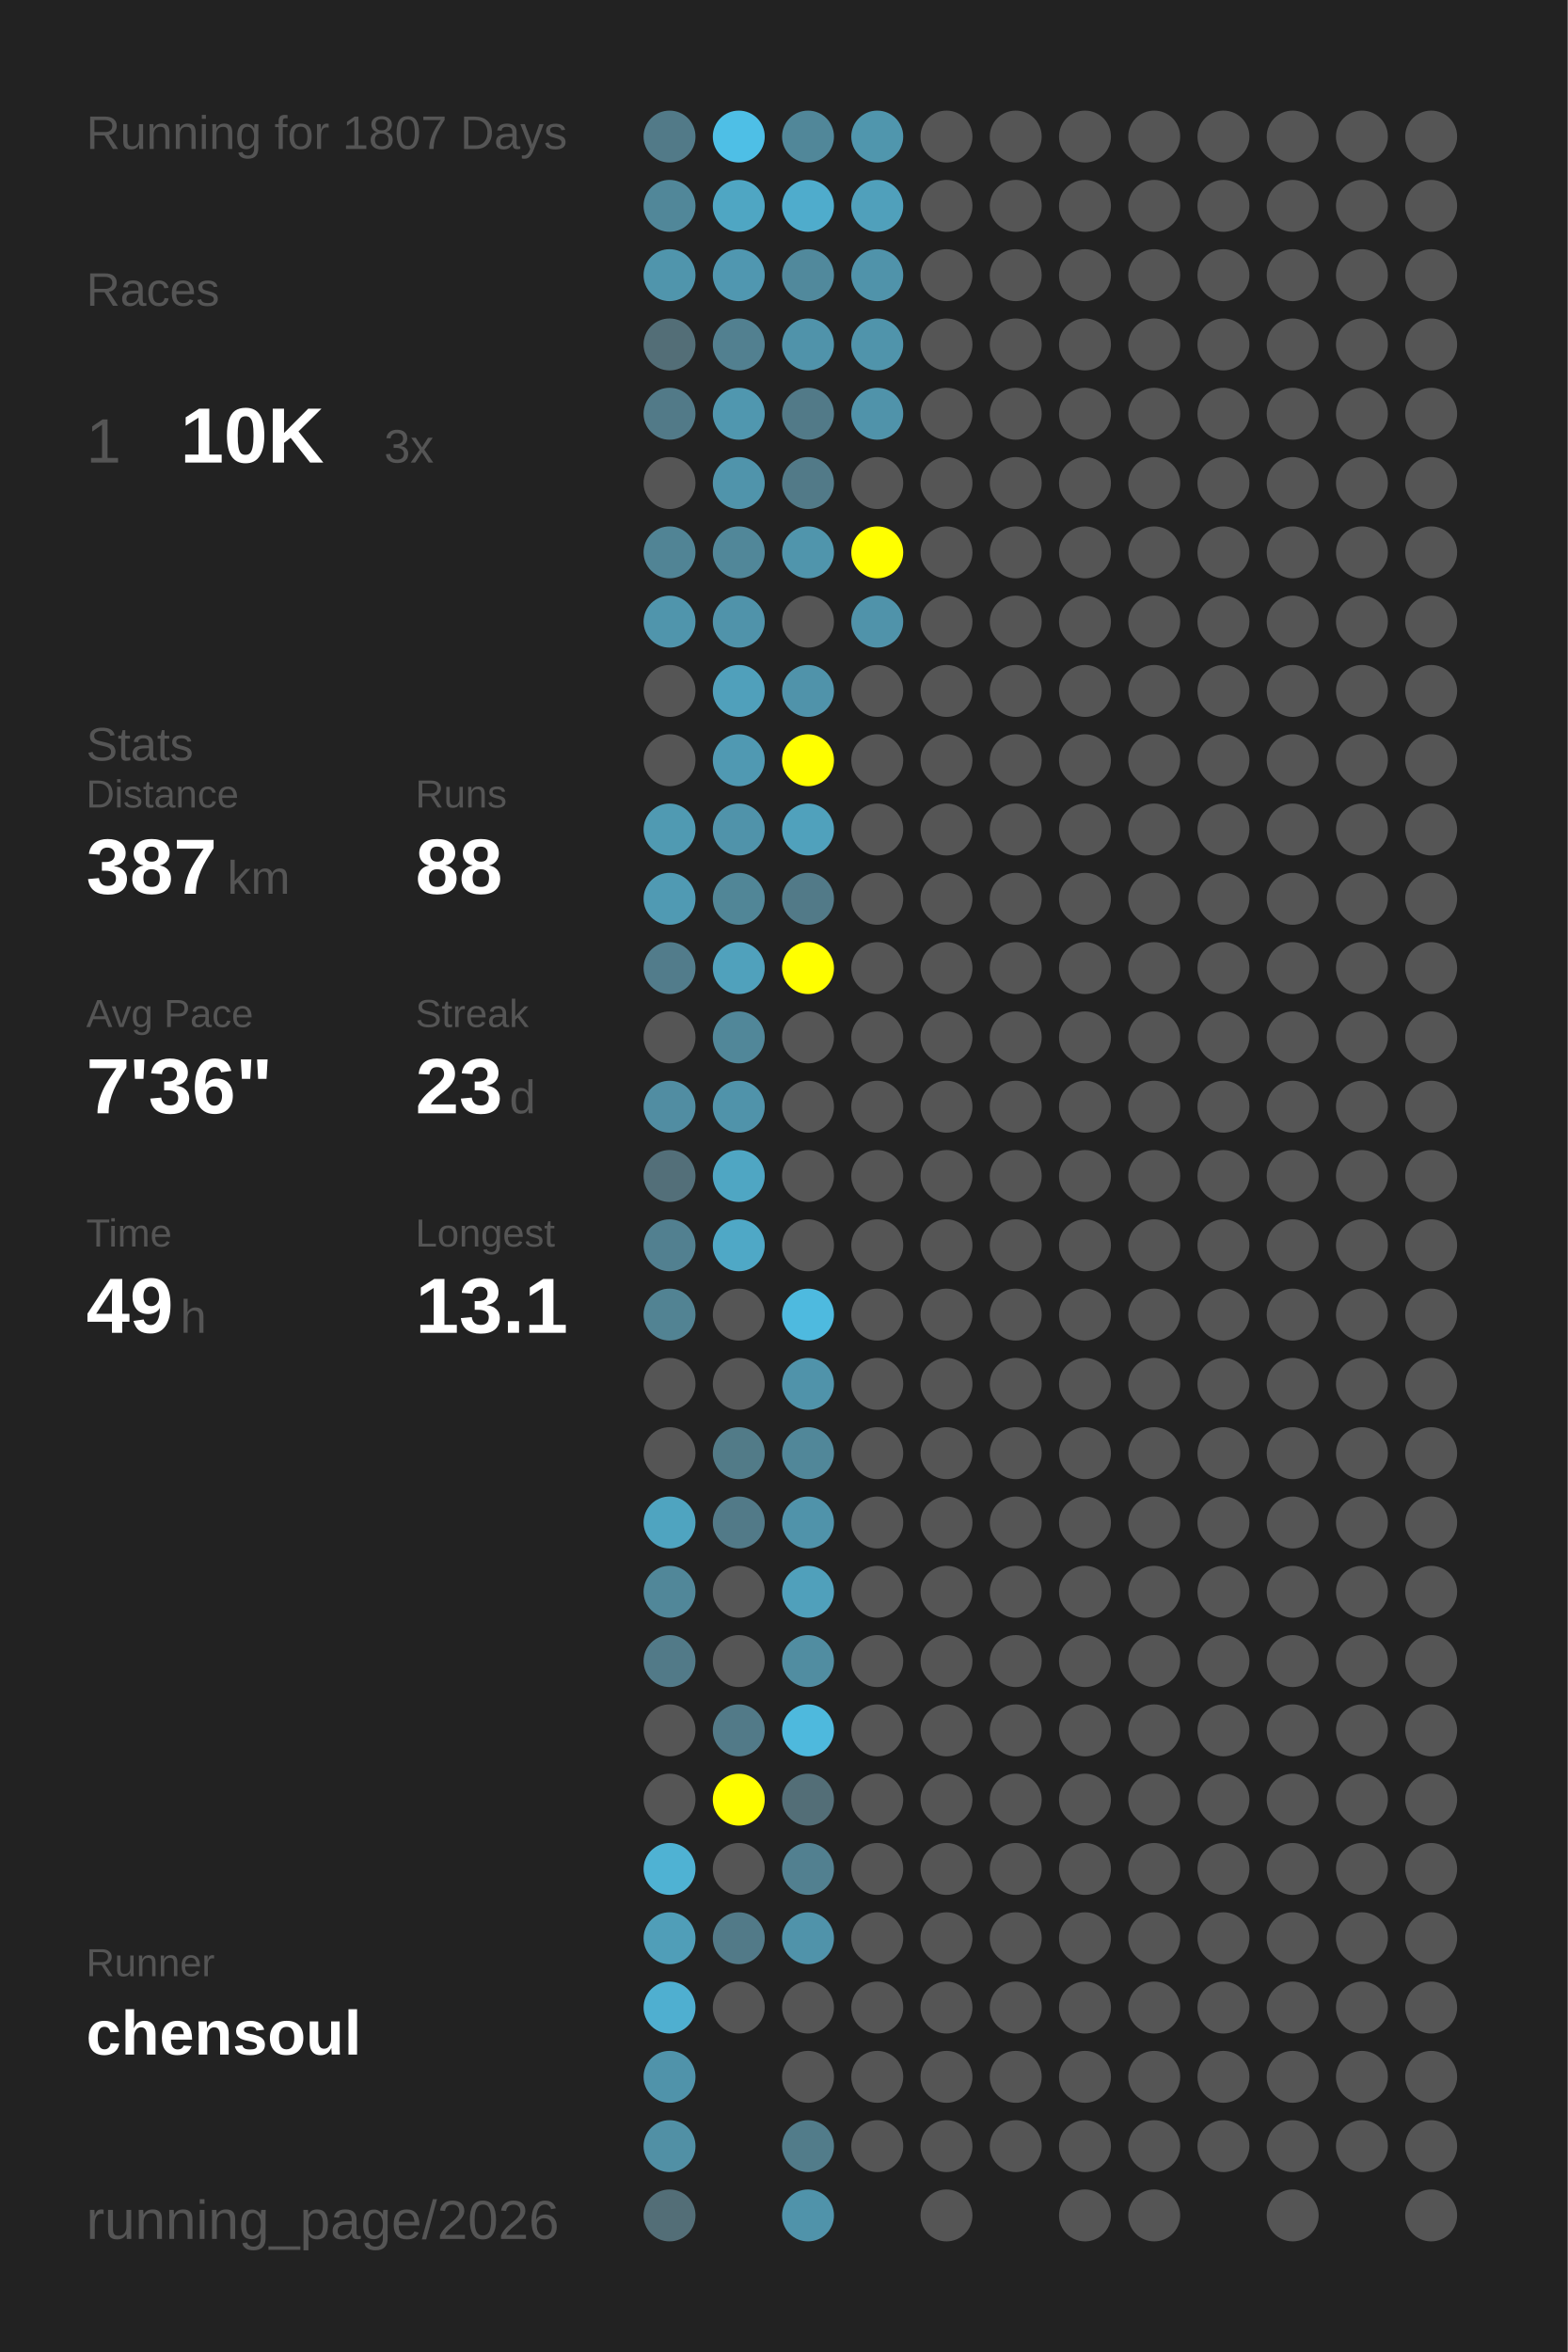
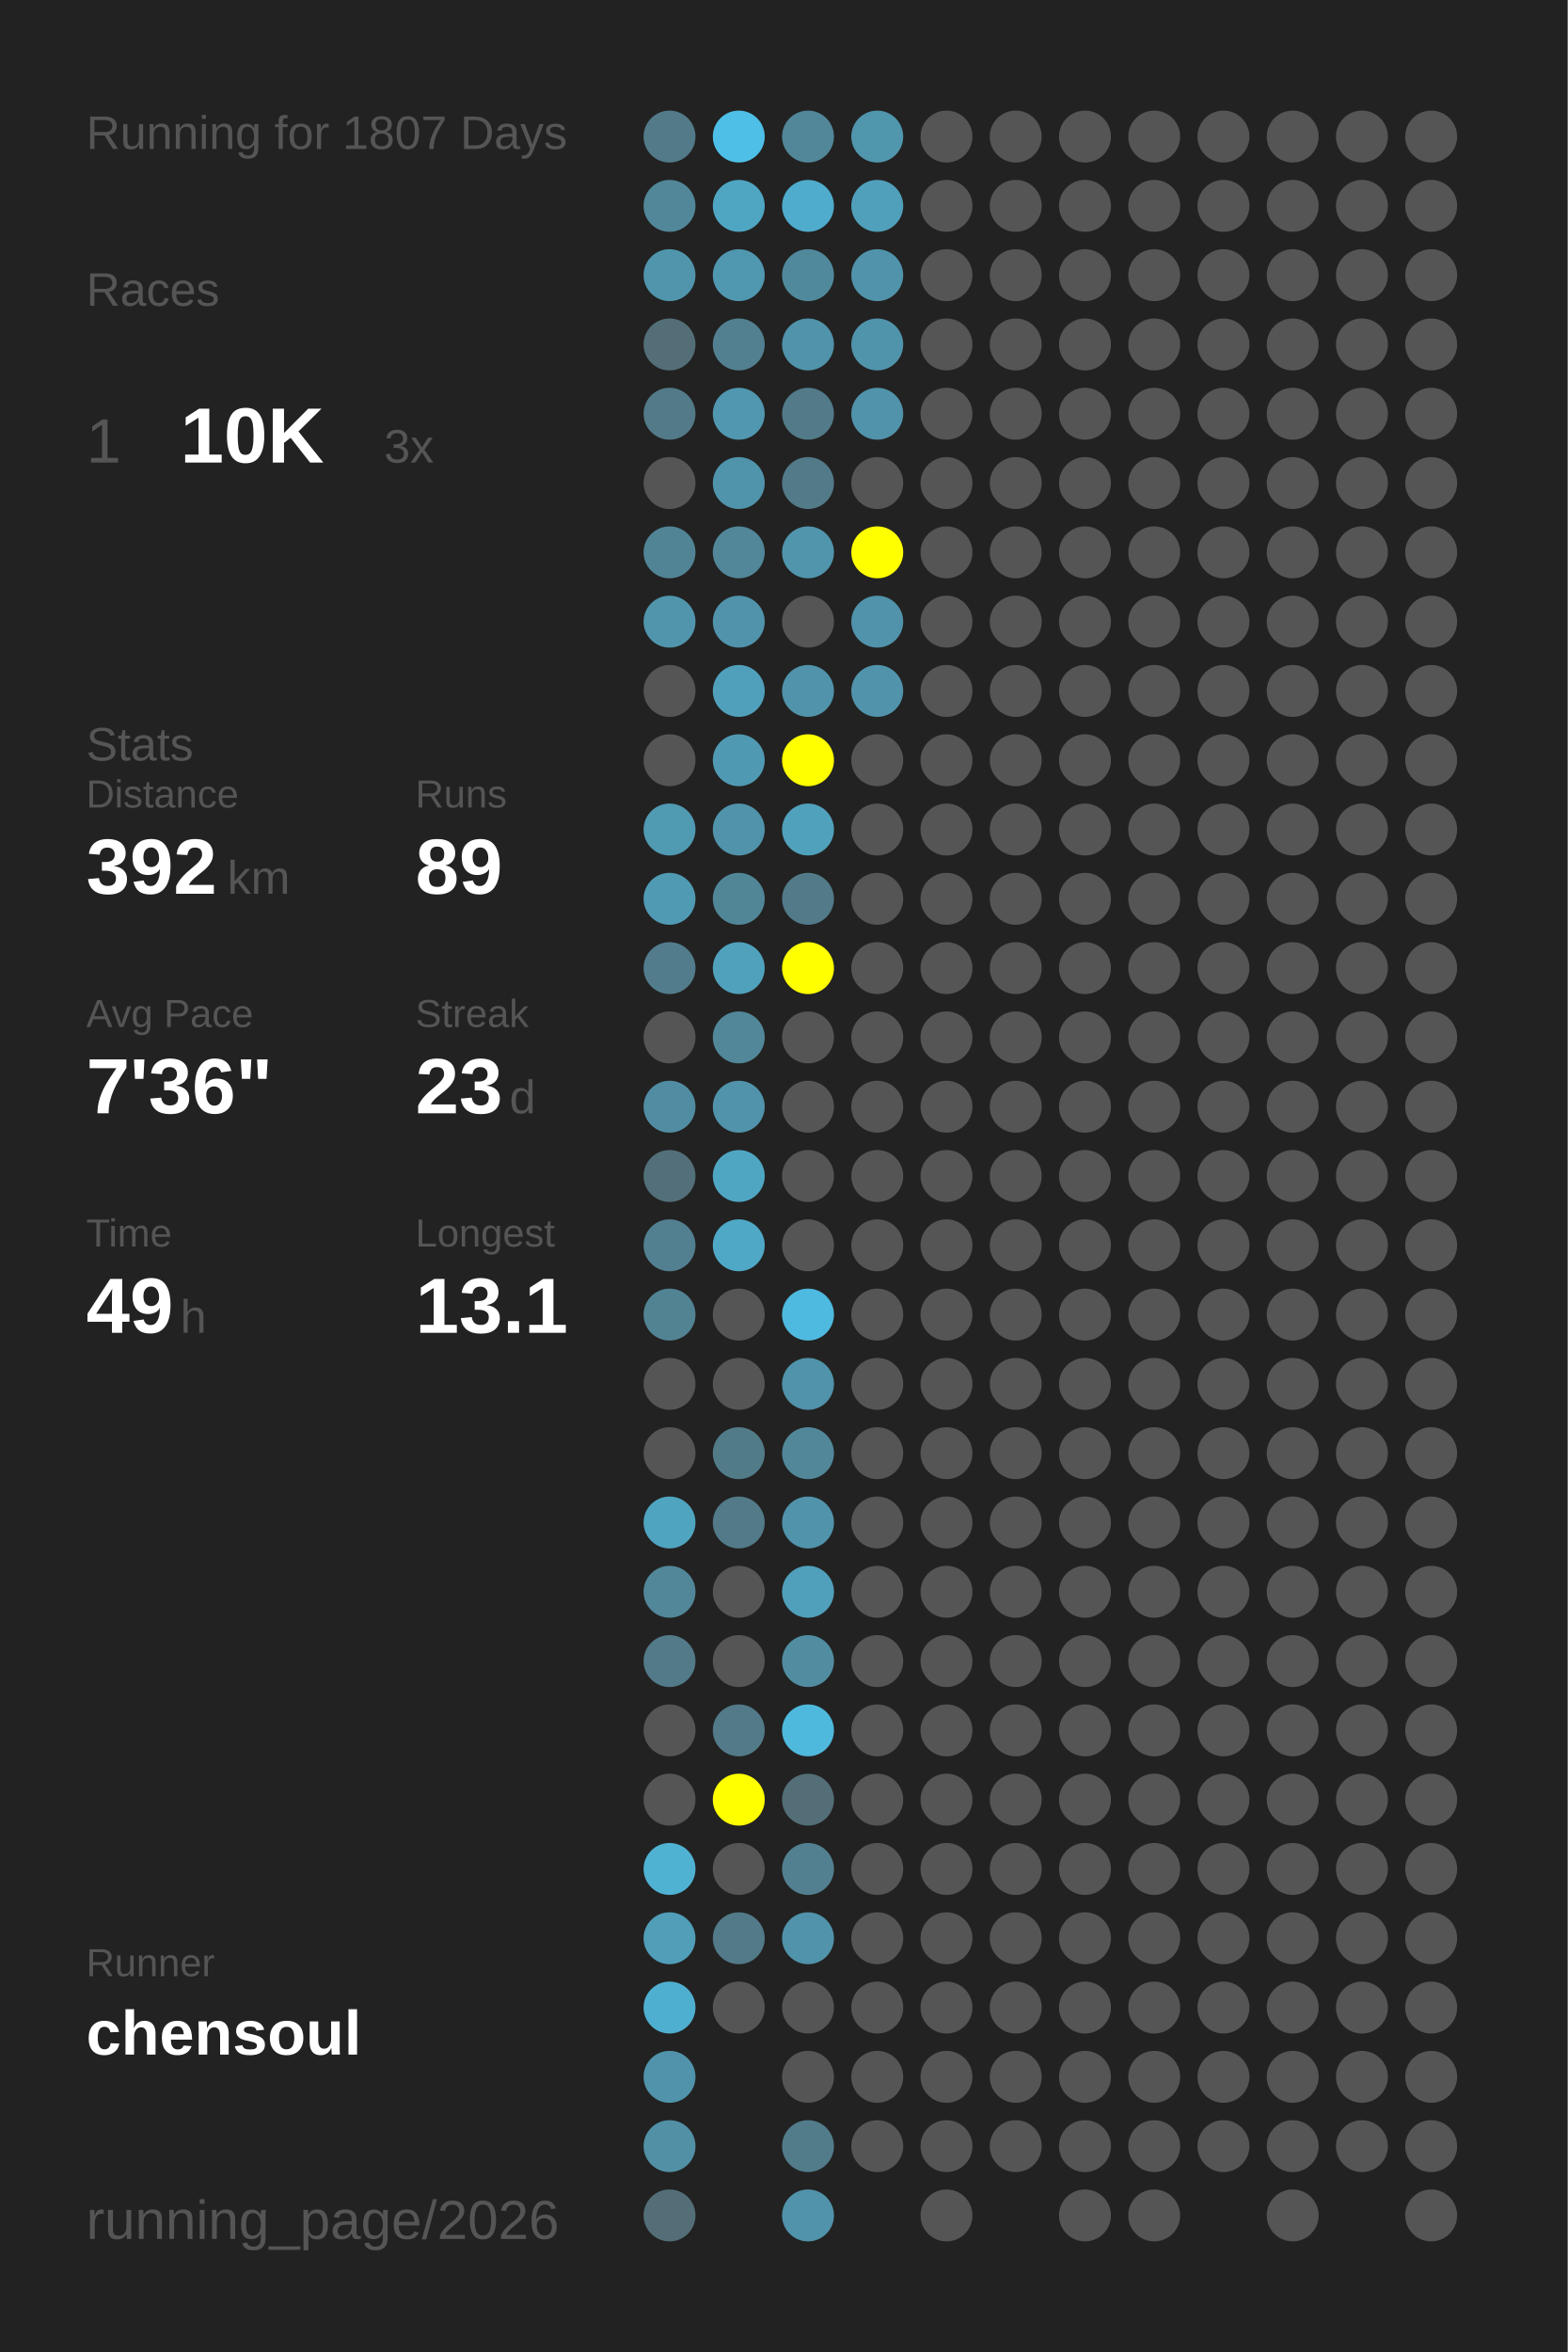
<svg xmlns="http://www.w3.org/2000/svg" baseProfile="full" height="300mm" version="1.1" viewBox="0,0,200,300" width="200mm">
  <defs />
  <rect fill="#222222" height="300" width="200" x="0" y="0" />
  <text fill="#555555" style="font-size:6px; font-family:Arial;" x="11" y="19">Running for 1807 Days</text>
  <text fill="#555555" style="font-size:6px; font-family:Arial;" x="11" y="39">Races</text>
  <text fill="#555555" style="font-size:8px; font-family:Arial;" x="11" y="59">1</text>
  <text fill="#FFFFFF" style="font-size:10px; font-family:Arial; font-weight:bold;" x="23" y="59">10K</text>
  <text fill="#555555" style="font-size:6px; font-family:Arial;" x="49" y="59">3x</text>
  <text fill="#555555" style="font-size:6px; font-family:Arial;" x="11" y="97">Stats</text>
  <text fill="#555555" style="font-size:5px; font-family:Arial;" x="11" y="103">Distance</text>
-   <text fill="#FFFFFF" style="font-size:10px; font-family:Arial; font-weight:bold;" x="11" y="114">387</text>
+   <text fill="#FFFFFF" style="font-size:10px; font-family:Arial; font-weight:bold;" x="11" y="114">392</text>
  <text fill="#555555" style="font-size:6px; font-family:Arial;" x="29" y="114">km</text>
  <text fill="#555555" style="font-size:5px; font-family:Arial;" x="53" y="103">Runs</text>
-   <text fill="#FFFFFF" style="font-size:10px; font-family:Arial; font-weight:bold;" x="53" y="114">88</text>
+   <text fill="#FFFFFF" style="font-size:10px; font-family:Arial; font-weight:bold;" x="53" y="114">89</text>
  <text fill="#555555" style="font-size:5px; font-family:Arial;" x="11" y="131">Avg Pace</text>
  <text fill="#FFFFFF" style="font-size:10px; font-family:Arial; font-weight:bold;" x="11" y="142">7'36"</text>
  <text fill="#555555" style="font-size:5px; font-family:Arial;" x="53" y="131">Streak</text>
  <text fill="#FFFFFF" style="font-size:10px; font-family:Arial; font-weight:bold;" x="53" y="142">23</text>
  <text fill="#555555" style="font-size:6px; font-family:Arial;" x="65" y="142">d</text>
  <text fill="#555555" style="font-size:5px; font-family:Arial;" x="11" y="159">Time</text>
  <text fill="#FFFFFF" style="font-size:10px; font-family:Arial; font-weight:bold;" x="11" y="170">49</text>
  <text fill="#555555" style="font-size:6px; font-family:Arial;" x="23" y="170">h</text>
  <text fill="#555555" style="font-size:5px; font-family:Arial;" x="53" y="159">Longest</text>
  <text fill="#FFFFFF" style="font-size:10px; font-family:Arial; font-weight:bold;" x="53" y="170">13.1</text>
  <text fill="#555555" style="font-size:5px; font-family:Arial;" x="11" y="252.065">Runner</text>
  <text fill="#FFFFFF" style="font-size:8px; font-family:Arial; font-weight:bold;" x="11" y="262.065">chensoul</text>
  <text fill="#555555" style="font-size:7px; font-family:Arial;" x="11" y="285.581">running_page/2026</text>
  <circle cx="85.417" cy="17.419" fill="#527a88" r="3.312" />
  <circle cx="85.417" cy="26.258" fill="#518799" r="3.312" />
  <circle cx="85.417" cy="35.097" fill="#5095ac" r="3.312" />
  <circle cx="85.417" cy="43.935" fill="#536e77" r="3.312" />
  <circle cx="85.417" cy="52.774" fill="#527a88" r="3.312" />
  <circle cx="85.417" cy="61.613" fill="#555555" r="3.312" />
  <circle cx="85.417" cy="70.452" fill="#518495" r="3.312" />
  <circle cx="85.417" cy="79.29" fill="#5095ac" r="3.312" />
  <circle cx="85.417" cy="88.129" fill="#555555" r="3.312" />
  <circle cx="85.417" cy="96.968" fill="#555555" r="3.312" />
  <circle cx="85.417" cy="105.806" fill="#509ab2" r="3.312" />
  <circle cx="85.417" cy="114.645" fill="#509ab3" r="3.312" />
  <circle cx="85.417" cy="123.484" fill="#527c8b" r="3.312" />
  <circle cx="85.417" cy="132.323" fill="#555555" r="3.312" />
  <circle cx="85.417" cy="141.161" fill="#518da2" r="3.312" />
  <circle cx="85.417" cy="150" fill="#536f79" r="3.312" />
  <circle cx="85.417" cy="158.839" fill="#528090" r="3.312" />
  <circle cx="85.417" cy="167.677" fill="#528393" r="3.312" />
  <circle cx="85.417" cy="176.516" fill="#555555" r="3.312" />
  <circle cx="85.417" cy="185.355" fill="#555555" r="3.312" />
  <circle cx="85.417" cy="194.194" fill="#4fa4c0" r="3.312" />
  <circle cx="85.417" cy="203.032" fill="#518799" r="3.312" />
  <circle cx="85.417" cy="211.871" fill="#527a88" r="3.312" />
  <circle cx="85.417" cy="220.71" fill="#555555" r="3.312" />
  <circle cx="85.417" cy="229.548" fill="#555555" r="3.312" />
  <circle cx="85.417" cy="238.387" fill="#4fb2d3" r="3.312" />
  <circle cx="85.417" cy="247.226" fill="#509eb8" r="3.312" />
  <circle cx="85.417" cy="256.065" fill="#4fafd0" r="3.312" />
  <circle cx="85.417" cy="264.903" fill="#5093aa" r="3.312" />
  <circle cx="85.417" cy="273.742" fill="#5190a5" r="3.312" />
  <circle cx="85.417" cy="282.581" fill="#536e77" r="3.312" />
  <circle cx="94.25" cy="17.419" fill="#4ebfe6" r="3.312" />
  <circle cx="94.25" cy="26.258" fill="#4fa6c3" r="3.312" />
  <circle cx="94.25" cy="35.097" fill="#5097b0" r="3.312" />
  <circle cx="94.25" cy="43.935" fill="#528090" r="3.312" />
  <circle cx="94.25" cy="52.774" fill="#5097af" r="3.312" />
  <circle cx="94.25" cy="61.613" fill="#5094ab" r="3.312" />
  <circle cx="94.25" cy="70.452" fill="#518799" r="3.312" />
  <circle cx="94.25" cy="79.29" fill="#5093aa" r="3.312" />
  <circle cx="94.25" cy="88.129" fill="#50a0bb" r="3.312" />
  <circle cx="94.25" cy="96.968" fill="#5099b2" r="3.312" />
  <circle cx="94.25" cy="105.806" fill="#5093aa" r="3.312" />
  <circle cx="94.25" cy="114.645" fill="#518697" r="3.312" />
  <circle cx="94.25" cy="123.484" fill="#50a1bc" r="3.312" />
  <circle cx="94.25" cy="132.323" fill="#518799" r="3.312" />
  <circle cx="94.25" cy="141.161" fill="#5093aa" r="3.312" />
  <circle cx="94.25" cy="150" fill="#4fa6c3" r="3.312" />
  <circle cx="94.25" cy="158.839" fill="#4fa8c6" r="3.312" />
  <circle cx="94.25" cy="167.677" fill="#555555" r="3.312" />
  <circle cx="94.25" cy="176.516" fill="#555555" r="3.312" />
  <circle cx="94.25" cy="185.355" fill="#527b88" r="3.312" />
  <circle cx="94.25" cy="194.194" fill="#527a88" r="3.312" />
  <circle cx="94.25" cy="203.032" fill="#555555" r="3.312" />
  <circle cx="94.25" cy="211.871" fill="#555555" r="3.312" />
  <circle cx="94.25" cy="220.71" fill="#527a88" r="3.312" />
  <circle cx="94.25" cy="229.548" fill="#FFFF00" r="3.312" />
  <circle cx="94.25" cy="238.387" fill="#555555" r="3.312" />
  <circle cx="94.25" cy="247.226" fill="#527a88" r="3.312" />
  <circle cx="94.25" cy="256.065" fill="#555555" r="3.312" />
  <circle cx="103.083" cy="17.419" fill="#518799" r="3.312" />
  <circle cx="103.083" cy="26.258" fill="#4faccc" r="3.312" />
  <circle cx="103.083" cy="35.097" fill="#51899c" r="3.312" />
  <circle cx="103.083" cy="43.935" fill="#5093aa" r="3.312" />
  <circle cx="103.083" cy="52.774" fill="#527a88" r="3.312" />
  <circle cx="103.083" cy="61.613" fill="#527a88" r="3.312" />
  <circle cx="103.083" cy="70.452" fill="#5095ac" r="3.312" />
  <circle cx="103.083" cy="79.29" fill="#555555" r="3.312" />
  <circle cx="103.083" cy="88.129" fill="#5093aa" r="3.312" />
  <circle cx="103.083" cy="96.968" fill="#FFFF00" r="3.312" />
  <circle cx="103.083" cy="105.806" fill="#50a1bc" r="3.312" />
  <circle cx="103.083" cy="114.645" fill="#527a88" r="3.312" />
  <circle cx="103.083" cy="123.484" fill="#FFFF00" r="3.312" />
  <circle cx="103.083" cy="132.323" fill="#555555" r="3.312" />
  <circle cx="103.083" cy="141.161" fill="#555555" r="3.312" />
  <circle cx="103.083" cy="150" fill="#555555" r="3.312" />
  <circle cx="103.083" cy="158.839" fill="#555555" r="3.312" />
  <circle cx="103.083" cy="167.677" fill="#4ebadf" r="3.312" />
  <circle cx="103.083" cy="176.516" fill="#5093aa" r="3.312" />
  <circle cx="103.083" cy="185.355" fill="#518799" r="3.312" />
  <circle cx="103.083" cy="194.194" fill="#5093aa" r="3.312" />
  <circle cx="103.083" cy="203.032" fill="#50a0bb" r="3.312" />
  <circle cx="103.083" cy="211.871" fill="#518da1" r="3.312" />
  <circle cx="103.083" cy="220.71" fill="#4eb9dd" r="3.312" />
  <circle cx="103.083" cy="229.548" fill="#536e77" r="3.312" />
  <circle cx="103.083" cy="238.387" fill="#528090" r="3.312" />
  <circle cx="103.083" cy="247.226" fill="#5093aa" r="3.312" />
  <circle cx="103.083" cy="256.065" fill="#555555" r="3.312" />
  <circle cx="103.083" cy="264.903" fill="#555555" r="3.312" />
  <circle cx="103.083" cy="273.742" fill="#527c8a" r="3.312" />
  <circle cx="103.083" cy="282.581" fill="#5093aa" r="3.312" />
  <circle cx="111.917" cy="17.419" fill="#5096ad" r="3.312" />
  <circle cx="111.917" cy="26.258" fill="#50a0bb" r="3.312" />
  <circle cx="111.917" cy="35.097" fill="#5093aa" r="3.312" />
  <circle cx="111.917" cy="43.935" fill="#5094ab" r="3.312" />
  <circle cx="111.917" cy="52.774" fill="#5093aa" r="3.312" />
  <circle cx="111.917" cy="61.613" fill="#555555" r="3.312" />
  <circle cx="111.917" cy="70.452" fill="#FFFF00" r="3.312" />
  <circle cx="111.917" cy="79.29" fill="#5093aa" r="3.312" />
-   <circle cx="111.917" cy="88.129" fill="#555555" r="3.312" />
+   <circle cx="111.917" cy="88.129" fill="#5093aa" r="3.312" />
  <circle cx="111.917" cy="96.968" fill="#555555" r="3.312" />
  <circle cx="111.917" cy="105.806" fill="#555555" r="3.312" />
  <circle cx="111.917" cy="114.645" fill="#555555" r="3.312" />
  <circle cx="111.917" cy="123.484" fill="#555555" r="3.312" />
  <circle cx="111.917" cy="132.323" fill="#555555" r="3.312" />
  <circle cx="111.917" cy="141.161" fill="#555555" r="3.312" />
  <circle cx="111.917" cy="150" fill="#555555" r="3.312" />
  <circle cx="111.917" cy="158.839" fill="#555555" r="3.312" />
  <circle cx="111.917" cy="167.677" fill="#555555" r="3.312" />
  <circle cx="111.917" cy="176.516" fill="#555555" r="3.312" />
  <circle cx="111.917" cy="185.355" fill="#555555" r="3.312" />
  <circle cx="111.917" cy="194.194" fill="#555555" r="3.312" />
  <circle cx="111.917" cy="203.032" fill="#555555" r="3.312" />
  <circle cx="111.917" cy="211.871" fill="#555555" r="3.312" />
  <circle cx="111.917" cy="220.71" fill="#555555" r="3.312" />
  <circle cx="111.917" cy="229.548" fill="#555555" r="3.312" />
  <circle cx="111.917" cy="238.387" fill="#555555" r="3.312" />
  <circle cx="111.917" cy="247.226" fill="#555555" r="3.312" />
  <circle cx="111.917" cy="256.065" fill="#555555" r="3.312" />
  <circle cx="111.917" cy="264.903" fill="#555555" r="3.312" />
  <circle cx="111.917" cy="273.742" fill="#555555" r="3.312" />
  <circle cx="120.75" cy="17.419" fill="#555555" r="3.312" />
  <circle cx="120.75" cy="26.258" fill="#555555" r="3.312" />
  <circle cx="120.75" cy="35.097" fill="#555555" r="3.312" />
  <circle cx="120.75" cy="43.935" fill="#555555" r="3.312" />
  <circle cx="120.75" cy="52.774" fill="#555555" r="3.312" />
  <circle cx="120.75" cy="61.613" fill="#555555" r="3.312" />
  <circle cx="120.75" cy="70.452" fill="#555555" r="3.312" />
  <circle cx="120.75" cy="79.29" fill="#555555" r="3.312" />
  <circle cx="120.75" cy="88.129" fill="#555555" r="3.312" />
  <circle cx="120.75" cy="96.968" fill="#555555" r="3.312" />
  <circle cx="120.75" cy="105.806" fill="#555555" r="3.312" />
  <circle cx="120.75" cy="114.645" fill="#555555" r="3.312" />
  <circle cx="120.75" cy="123.484" fill="#555555" r="3.312" />
  <circle cx="120.75" cy="132.323" fill="#555555" r="3.312" />
  <circle cx="120.75" cy="141.161" fill="#555555" r="3.312" />
  <circle cx="120.75" cy="150" fill="#555555" r="3.312" />
  <circle cx="120.75" cy="158.839" fill="#555555" r="3.312" />
  <circle cx="120.75" cy="167.677" fill="#555555" r="3.312" />
  <circle cx="120.75" cy="176.516" fill="#555555" r="3.312" />
  <circle cx="120.75" cy="185.355" fill="#555555" r="3.312" />
  <circle cx="120.75" cy="194.194" fill="#555555" r="3.312" />
  <circle cx="120.75" cy="203.032" fill="#555555" r="3.312" />
  <circle cx="120.75" cy="211.871" fill="#555555" r="3.312" />
  <circle cx="120.75" cy="220.71" fill="#555555" r="3.312" />
  <circle cx="120.75" cy="229.548" fill="#555555" r="3.312" />
  <circle cx="120.75" cy="238.387" fill="#555555" r="3.312" />
  <circle cx="120.75" cy="247.226" fill="#555555" r="3.312" />
  <circle cx="120.75" cy="256.065" fill="#555555" r="3.312" />
  <circle cx="120.75" cy="264.903" fill="#555555" r="3.312" />
  <circle cx="120.75" cy="273.742" fill="#555555" r="3.312" />
  <circle cx="120.75" cy="282.581" fill="#555555" r="3.312" />
  <circle cx="129.583" cy="17.419" fill="#555555" r="3.312" />
  <circle cx="129.583" cy="26.258" fill="#555555" r="3.312" />
  <circle cx="129.583" cy="35.097" fill="#555555" r="3.312" />
  <circle cx="129.583" cy="43.935" fill="#555555" r="3.312" />
  <circle cx="129.583" cy="52.774" fill="#555555" r="3.312" />
  <circle cx="129.583" cy="61.613" fill="#555555" r="3.312" />
  <circle cx="129.583" cy="70.452" fill="#555555" r="3.312" />
  <circle cx="129.583" cy="79.29" fill="#555555" r="3.312" />
  <circle cx="129.583" cy="88.129" fill="#555555" r="3.312" />
  <circle cx="129.583" cy="96.968" fill="#555555" r="3.312" />
  <circle cx="129.583" cy="105.806" fill="#555555" r="3.312" />
  <circle cx="129.583" cy="114.645" fill="#555555" r="3.312" />
  <circle cx="129.583" cy="123.484" fill="#555555" r="3.312" />
  <circle cx="129.583" cy="132.323" fill="#555555" r="3.312" />
  <circle cx="129.583" cy="141.161" fill="#555555" r="3.312" />
  <circle cx="129.583" cy="150" fill="#555555" r="3.312" />
  <circle cx="129.583" cy="158.839" fill="#555555" r="3.312" />
  <circle cx="129.583" cy="167.677" fill="#555555" r="3.312" />
  <circle cx="129.583" cy="176.516" fill="#555555" r="3.312" />
  <circle cx="129.583" cy="185.355" fill="#555555" r="3.312" />
  <circle cx="129.583" cy="194.194" fill="#555555" r="3.312" />
  <circle cx="129.583" cy="203.032" fill="#555555" r="3.312" />
  <circle cx="129.583" cy="211.871" fill="#555555" r="3.312" />
  <circle cx="129.583" cy="220.71" fill="#555555" r="3.312" />
  <circle cx="129.583" cy="229.548" fill="#555555" r="3.312" />
  <circle cx="129.583" cy="238.387" fill="#555555" r="3.312" />
  <circle cx="129.583" cy="247.226" fill="#555555" r="3.312" />
  <circle cx="129.583" cy="256.065" fill="#555555" r="3.312" />
  <circle cx="129.583" cy="264.903" fill="#555555" r="3.312" />
  <circle cx="129.583" cy="273.742" fill="#555555" r="3.312" />
  <circle cx="138.417" cy="17.419" fill="#555555" r="3.312" />
  <circle cx="138.417" cy="26.258" fill="#555555" r="3.312" />
  <circle cx="138.417" cy="35.097" fill="#555555" r="3.312" />
  <circle cx="138.417" cy="43.935" fill="#555555" r="3.312" />
  <circle cx="138.417" cy="52.774" fill="#555555" r="3.312" />
  <circle cx="138.417" cy="61.613" fill="#555555" r="3.312" />
  <circle cx="138.417" cy="70.452" fill="#555555" r="3.312" />
  <circle cx="138.417" cy="79.29" fill="#555555" r="3.312" />
  <circle cx="138.417" cy="88.129" fill="#555555" r="3.312" />
  <circle cx="138.417" cy="96.968" fill="#555555" r="3.312" />
  <circle cx="138.417" cy="105.806" fill="#555555" r="3.312" />
  <circle cx="138.417" cy="114.645" fill="#555555" r="3.312" />
  <circle cx="138.417" cy="123.484" fill="#555555" r="3.312" />
  <circle cx="138.417" cy="132.323" fill="#555555" r="3.312" />
  <circle cx="138.417" cy="141.161" fill="#555555" r="3.312" />
  <circle cx="138.417" cy="150" fill="#555555" r="3.312" />
  <circle cx="138.417" cy="158.839" fill="#555555" r="3.312" />
  <circle cx="138.417" cy="167.677" fill="#555555" r="3.312" />
  <circle cx="138.417" cy="176.516" fill="#555555" r="3.312" />
  <circle cx="138.417" cy="185.355" fill="#555555" r="3.312" />
  <circle cx="138.417" cy="194.194" fill="#555555" r="3.312" />
  <circle cx="138.417" cy="203.032" fill="#555555" r="3.312" />
  <circle cx="138.417" cy="211.871" fill="#555555" r="3.312" />
  <circle cx="138.417" cy="220.71" fill="#555555" r="3.312" />
  <circle cx="138.417" cy="229.548" fill="#555555" r="3.312" />
  <circle cx="138.417" cy="238.387" fill="#555555" r="3.312" />
  <circle cx="138.417" cy="247.226" fill="#555555" r="3.312" />
  <circle cx="138.417" cy="256.065" fill="#555555" r="3.312" />
  <circle cx="138.417" cy="264.903" fill="#555555" r="3.312" />
  <circle cx="138.417" cy="273.742" fill="#555555" r="3.312" />
  <circle cx="138.417" cy="282.581" fill="#555555" r="3.312" />
  <circle cx="147.25" cy="17.419" fill="#555555" r="3.312" />
  <circle cx="147.25" cy="26.258" fill="#555555" r="3.312" />
  <circle cx="147.25" cy="35.097" fill="#555555" r="3.312" />
  <circle cx="147.25" cy="43.935" fill="#555555" r="3.312" />
  <circle cx="147.25" cy="52.774" fill="#555555" r="3.312" />
  <circle cx="147.25" cy="61.613" fill="#555555" r="3.312" />
  <circle cx="147.25" cy="70.452" fill="#555555" r="3.312" />
  <circle cx="147.25" cy="79.29" fill="#555555" r="3.312" />
  <circle cx="147.25" cy="88.129" fill="#555555" r="3.312" />
  <circle cx="147.25" cy="96.968" fill="#555555" r="3.312" />
  <circle cx="147.25" cy="105.806" fill="#555555" r="3.312" />
  <circle cx="147.25" cy="114.645" fill="#555555" r="3.312" />
  <circle cx="147.25" cy="123.484" fill="#555555" r="3.312" />
  <circle cx="147.25" cy="132.323" fill="#555555" r="3.312" />
  <circle cx="147.25" cy="141.161" fill="#555555" r="3.312" />
  <circle cx="147.25" cy="150" fill="#555555" r="3.312" />
  <circle cx="147.25" cy="158.839" fill="#555555" r="3.312" />
  <circle cx="147.25" cy="167.677" fill="#555555" r="3.312" />
  <circle cx="147.25" cy="176.516" fill="#555555" r="3.312" />
  <circle cx="147.25" cy="185.355" fill="#555555" r="3.312" />
  <circle cx="147.25" cy="194.194" fill="#555555" r="3.312" />
  <circle cx="147.25" cy="203.032" fill="#555555" r="3.312" />
  <circle cx="147.25" cy="211.871" fill="#555555" r="3.312" />
  <circle cx="147.25" cy="220.71" fill="#555555" r="3.312" />
  <circle cx="147.25" cy="229.548" fill="#555555" r="3.312" />
  <circle cx="147.25" cy="238.387" fill="#555555" r="3.312" />
  <circle cx="147.25" cy="247.226" fill="#555555" r="3.312" />
  <circle cx="147.25" cy="256.065" fill="#555555" r="3.312" />
  <circle cx="147.25" cy="264.903" fill="#555555" r="3.312" />
  <circle cx="147.25" cy="273.742" fill="#555555" r="3.312" />
  <circle cx="147.25" cy="282.581" fill="#555555" r="3.312" />
  <circle cx="156.083" cy="17.419" fill="#555555" r="3.312" />
  <circle cx="156.083" cy="26.258" fill="#555555" r="3.312" />
  <circle cx="156.083" cy="35.097" fill="#555555" r="3.312" />
  <circle cx="156.083" cy="43.935" fill="#555555" r="3.312" />
  <circle cx="156.083" cy="52.774" fill="#555555" r="3.312" />
  <circle cx="156.083" cy="61.613" fill="#555555" r="3.312" />
  <circle cx="156.083" cy="70.452" fill="#555555" r="3.312" />
  <circle cx="156.083" cy="79.29" fill="#555555" r="3.312" />
  <circle cx="156.083" cy="88.129" fill="#555555" r="3.312" />
  <circle cx="156.083" cy="96.968" fill="#555555" r="3.312" />
  <circle cx="156.083" cy="105.806" fill="#555555" r="3.312" />
  <circle cx="156.083" cy="114.645" fill="#555555" r="3.312" />
  <circle cx="156.083" cy="123.484" fill="#555555" r="3.312" />
  <circle cx="156.083" cy="132.323" fill="#555555" r="3.312" />
  <circle cx="156.083" cy="141.161" fill="#555555" r="3.312" />
  <circle cx="156.083" cy="150" fill="#555555" r="3.312" />
  <circle cx="156.083" cy="158.839" fill="#555555" r="3.312" />
  <circle cx="156.083" cy="167.677" fill="#555555" r="3.312" />
  <circle cx="156.083" cy="176.516" fill="#555555" r="3.312" />
  <circle cx="156.083" cy="185.355" fill="#555555" r="3.312" />
  <circle cx="156.083" cy="194.194" fill="#555555" r="3.312" />
  <circle cx="156.083" cy="203.032" fill="#555555" r="3.312" />
  <circle cx="156.083" cy="211.871" fill="#555555" r="3.312" />
  <circle cx="156.083" cy="220.71" fill="#555555" r="3.312" />
  <circle cx="156.083" cy="229.548" fill="#555555" r="3.312" />
  <circle cx="156.083" cy="238.387" fill="#555555" r="3.312" />
  <circle cx="156.083" cy="247.226" fill="#555555" r="3.312" />
  <circle cx="156.083" cy="256.065" fill="#555555" r="3.312" />
  <circle cx="156.083" cy="264.903" fill="#555555" r="3.312" />
  <circle cx="156.083" cy="273.742" fill="#555555" r="3.312" />
  <circle cx="164.917" cy="17.419" fill="#555555" r="3.312" />
  <circle cx="164.917" cy="26.258" fill="#555555" r="3.312" />
  <circle cx="164.917" cy="35.097" fill="#555555" r="3.312" />
  <circle cx="164.917" cy="43.935" fill="#555555" r="3.312" />
  <circle cx="164.917" cy="52.774" fill="#555555" r="3.312" />
  <circle cx="164.917" cy="61.613" fill="#555555" r="3.312" />
  <circle cx="164.917" cy="70.452" fill="#555555" r="3.312" />
  <circle cx="164.917" cy="79.29" fill="#555555" r="3.312" />
  <circle cx="164.917" cy="88.129" fill="#555555" r="3.312" />
  <circle cx="164.917" cy="96.968" fill="#555555" r="3.312" />
  <circle cx="164.917" cy="105.806" fill="#555555" r="3.312" />
  <circle cx="164.917" cy="114.645" fill="#555555" r="3.312" />
  <circle cx="164.917" cy="123.484" fill="#555555" r="3.312" />
  <circle cx="164.917" cy="132.323" fill="#555555" r="3.312" />
  <circle cx="164.917" cy="141.161" fill="#555555" r="3.312" />
  <circle cx="164.917" cy="150" fill="#555555" r="3.312" />
  <circle cx="164.917" cy="158.839" fill="#555555" r="3.312" />
  <circle cx="164.917" cy="167.677" fill="#555555" r="3.312" />
  <circle cx="164.917" cy="176.516" fill="#555555" r="3.312" />
  <circle cx="164.917" cy="185.355" fill="#555555" r="3.312" />
  <circle cx="164.917" cy="194.194" fill="#555555" r="3.312" />
  <circle cx="164.917" cy="203.032" fill="#555555" r="3.312" />
  <circle cx="164.917" cy="211.871" fill="#555555" r="3.312" />
  <circle cx="164.917" cy="220.71" fill="#555555" r="3.312" />
  <circle cx="164.917" cy="229.548" fill="#555555" r="3.312" />
  <circle cx="164.917" cy="238.387" fill="#555555" r="3.312" />
  <circle cx="164.917" cy="247.226" fill="#555555" r="3.312" />
  <circle cx="164.917" cy="256.065" fill="#555555" r="3.312" />
  <circle cx="164.917" cy="264.903" fill="#555555" r="3.312" />
  <circle cx="164.917" cy="273.742" fill="#555555" r="3.312" />
  <circle cx="164.917" cy="282.581" fill="#555555" r="3.312" />
  <circle cx="173.75" cy="17.419" fill="#555555" r="3.312" />
  <circle cx="173.75" cy="26.258" fill="#555555" r="3.312" />
  <circle cx="173.75" cy="35.097" fill="#555555" r="3.312" />
  <circle cx="173.75" cy="43.935" fill="#555555" r="3.312" />
  <circle cx="173.75" cy="52.774" fill="#555555" r="3.312" />
  <circle cx="173.75" cy="61.613" fill="#555555" r="3.312" />
  <circle cx="173.75" cy="70.452" fill="#555555" r="3.312" />
  <circle cx="173.75" cy="79.29" fill="#555555" r="3.312" />
  <circle cx="173.75" cy="88.129" fill="#555555" r="3.312" />
  <circle cx="173.75" cy="96.968" fill="#555555" r="3.312" />
  <circle cx="173.75" cy="105.806" fill="#555555" r="3.312" />
  <circle cx="173.75" cy="114.645" fill="#555555" r="3.312" />
  <circle cx="173.75" cy="123.484" fill="#555555" r="3.312" />
  <circle cx="173.75" cy="132.323" fill="#555555" r="3.312" />
  <circle cx="173.75" cy="141.161" fill="#555555" r="3.312" />
  <circle cx="173.75" cy="150" fill="#555555" r="3.312" />
  <circle cx="173.75" cy="158.839" fill="#555555" r="3.312" />
  <circle cx="173.75" cy="167.677" fill="#555555" r="3.312" />
  <circle cx="173.75" cy="176.516" fill="#555555" r="3.312" />
  <circle cx="173.75" cy="185.355" fill="#555555" r="3.312" />
  <circle cx="173.75" cy="194.194" fill="#555555" r="3.312" />
  <circle cx="173.75" cy="203.032" fill="#555555" r="3.312" />
  <circle cx="173.75" cy="211.871" fill="#555555" r="3.312" />
  <circle cx="173.75" cy="220.71" fill="#555555" r="3.312" />
  <circle cx="173.75" cy="229.548" fill="#555555" r="3.312" />
  <circle cx="173.75" cy="238.387" fill="#555555" r="3.312" />
  <circle cx="173.75" cy="247.226" fill="#555555" r="3.312" />
  <circle cx="173.75" cy="256.065" fill="#555555" r="3.312" />
  <circle cx="173.75" cy="264.903" fill="#555555" r="3.312" />
  <circle cx="173.75" cy="273.742" fill="#555555" r="3.312" />
  <circle cx="182.583" cy="17.419" fill="#555555" r="3.312" />
  <circle cx="182.583" cy="26.258" fill="#555555" r="3.312" />
  <circle cx="182.583" cy="35.097" fill="#555555" r="3.312" />
  <circle cx="182.583" cy="43.935" fill="#555555" r="3.312" />
  <circle cx="182.583" cy="52.774" fill="#555555" r="3.312" />
  <circle cx="182.583" cy="61.613" fill="#555555" r="3.312" />
  <circle cx="182.583" cy="70.452" fill="#555555" r="3.312" />
  <circle cx="182.583" cy="79.29" fill="#555555" r="3.312" />
  <circle cx="182.583" cy="88.129" fill="#555555" r="3.312" />
  <circle cx="182.583" cy="96.968" fill="#555555" r="3.312" />
  <circle cx="182.583" cy="105.806" fill="#555555" r="3.312" />
  <circle cx="182.583" cy="114.645" fill="#555555" r="3.312" />
  <circle cx="182.583" cy="123.484" fill="#555555" r="3.312" />
  <circle cx="182.583" cy="132.323" fill="#555555" r="3.312" />
  <circle cx="182.583" cy="141.161" fill="#555555" r="3.312" />
  <circle cx="182.583" cy="150" fill="#555555" r="3.312" />
  <circle cx="182.583" cy="158.839" fill="#555555" r="3.312" />
  <circle cx="182.583" cy="167.677" fill="#555555" r="3.312" />
  <circle cx="182.583" cy="176.516" fill="#555555" r="3.312" />
  <circle cx="182.583" cy="185.355" fill="#555555" r="3.312" />
  <circle cx="182.583" cy="194.194" fill="#555555" r="3.312" />
  <circle cx="182.583" cy="203.032" fill="#555555" r="3.312" />
  <circle cx="182.583" cy="211.871" fill="#555555" r="3.312" />
  <circle cx="182.583" cy="220.71" fill="#555555" r="3.312" />
  <circle cx="182.583" cy="229.548" fill="#555555" r="3.312" />
  <circle cx="182.583" cy="238.387" fill="#555555" r="3.312" />
  <circle cx="182.583" cy="247.226" fill="#555555" r="3.312" />
  <circle cx="182.583" cy="256.065" fill="#555555" r="3.312" />
  <circle cx="182.583" cy="264.903" fill="#555555" r="3.312" />
  <circle cx="182.583" cy="273.742" fill="#555555" r="3.312" />
  <circle cx="182.583" cy="282.581" fill="#555555" r="3.312" />
</svg>
